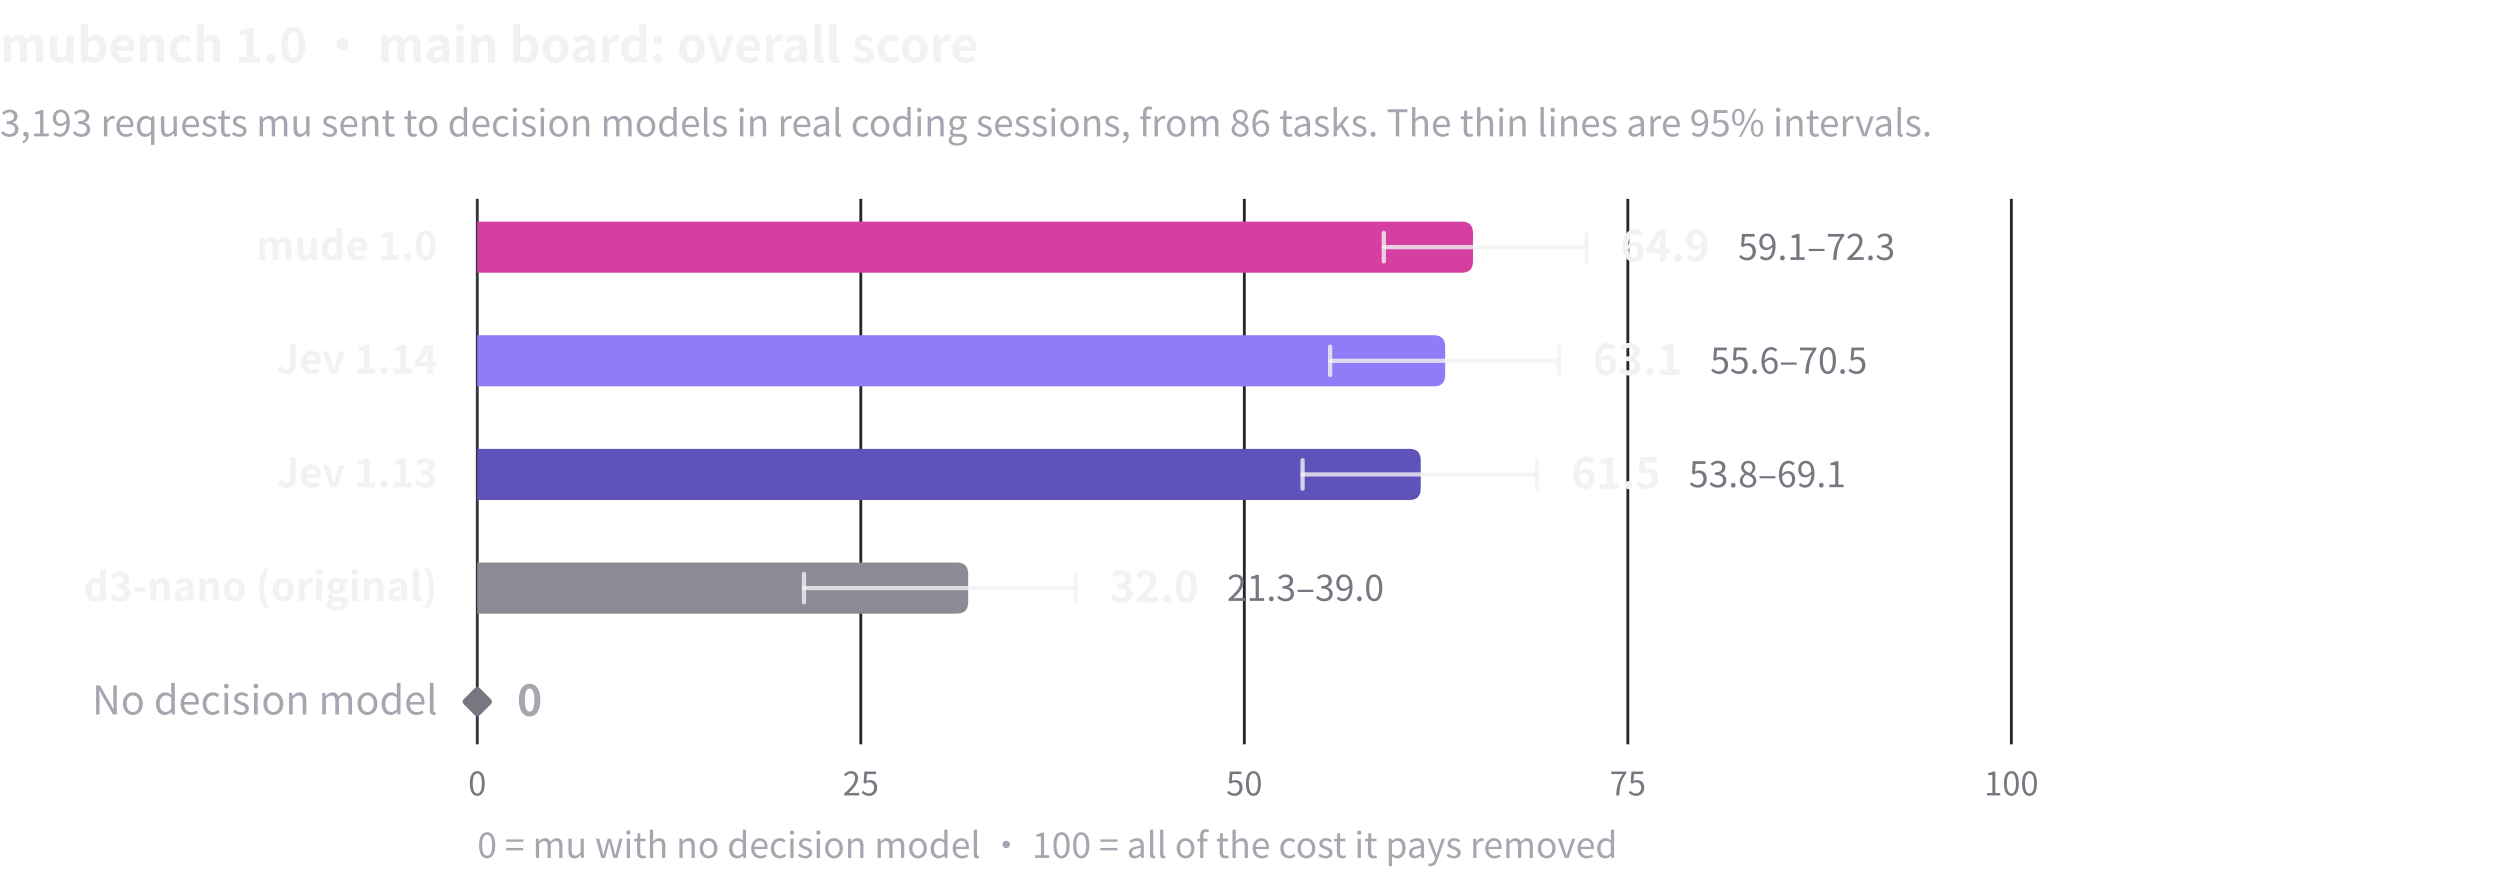
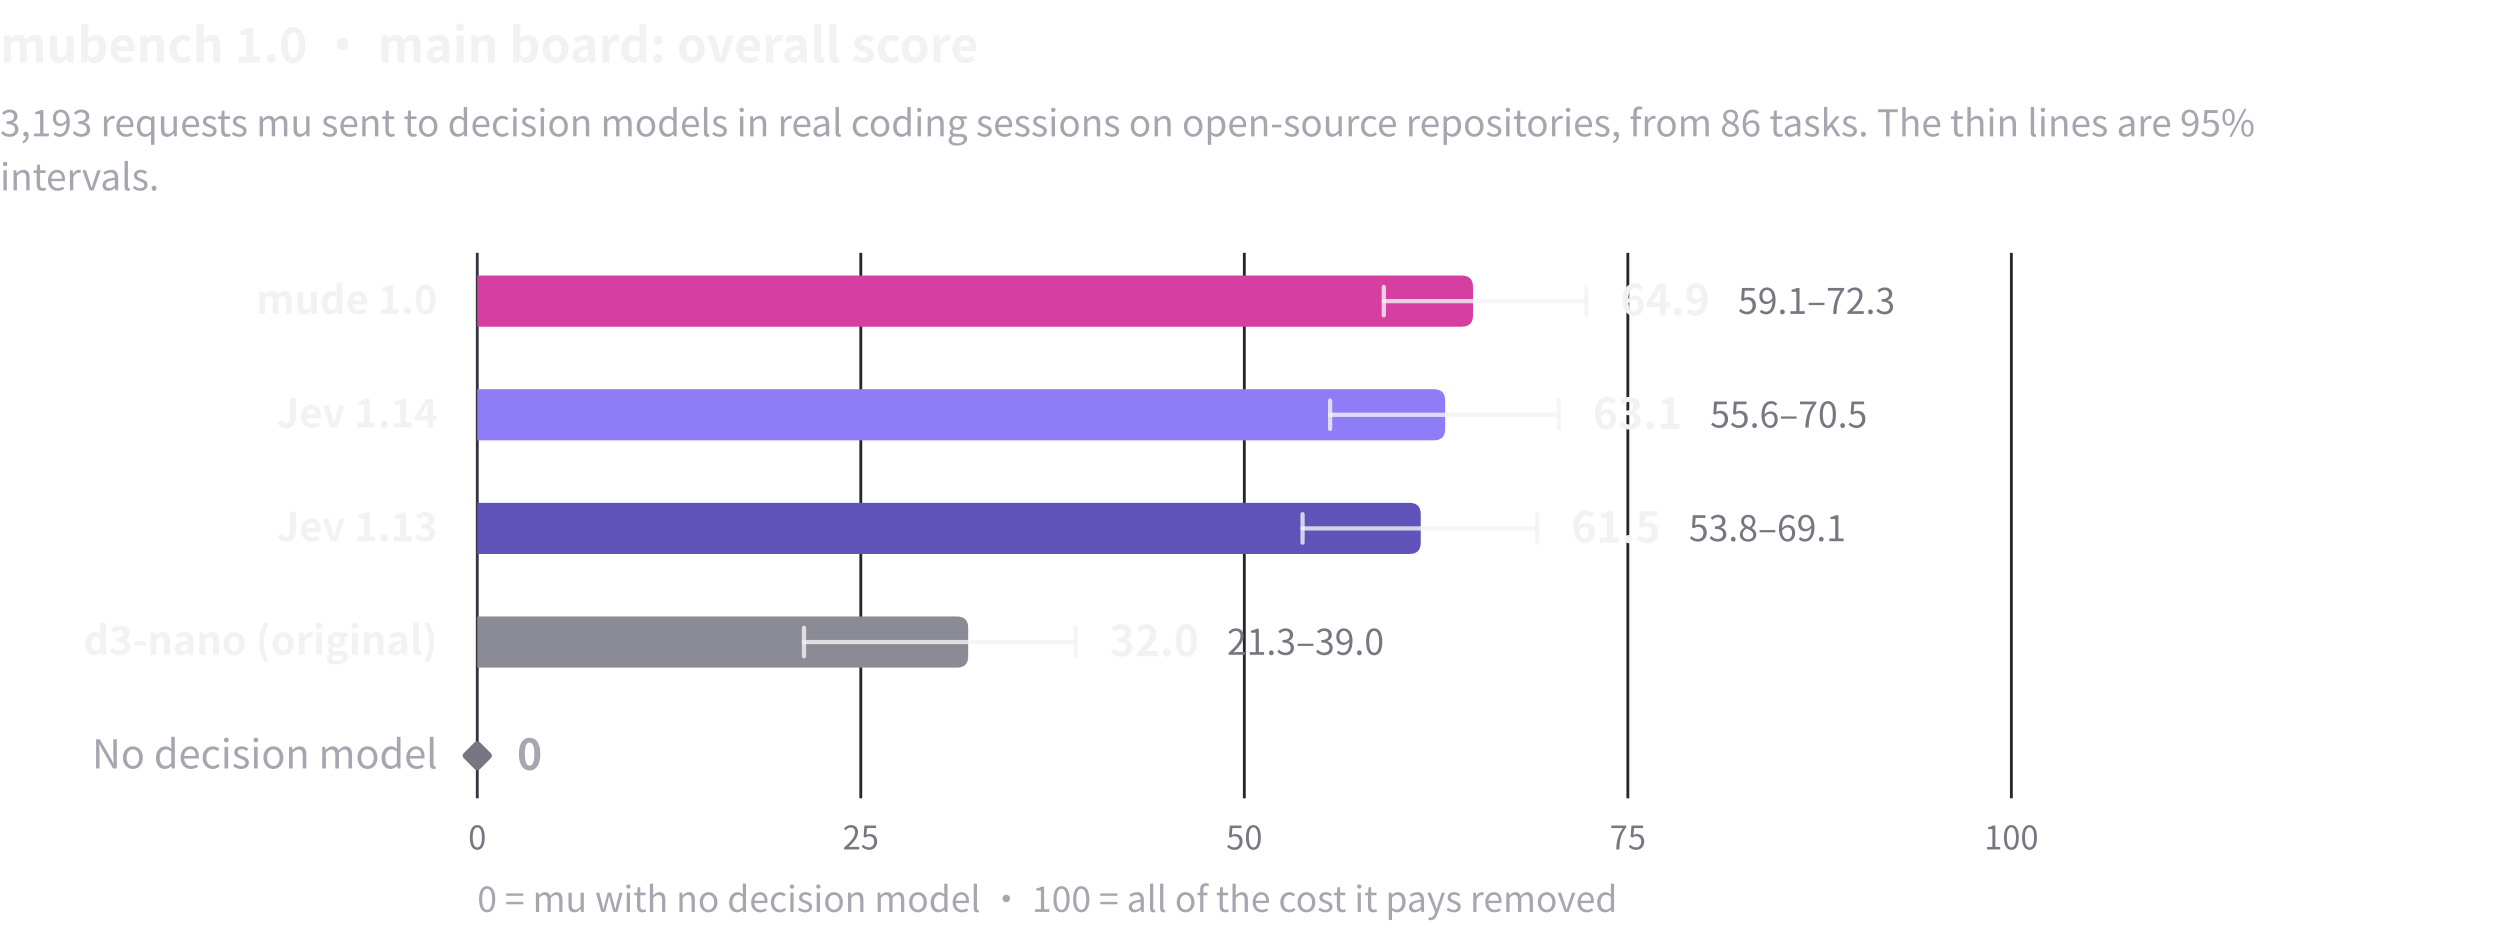
- <svg xmlns="http://www.w3.org/2000/svg" width="880" height="312" viewBox="0 0 880 312" role="img" aria-labelledby="t d" font-family="-apple-system, BlinkMacSystemFont, &quot;Segoe UI&quot;, &quot;PingFang SC&quot;, &quot;Hiragino Sans GB&quot;, &quot;Noto Sans CJK SC&quot;, &quot;Noto Sans SC&quot;, &quot;Microsoft YaHei&quot;, &quot;Helvetica Neue&quot;, Arial, sans-serif">
+ <svg xmlns="http://www.w3.org/2000/svg" width="880" height="331" viewBox="0 0 880 331" role="img" aria-labelledby="t d" font-family="-apple-system, BlinkMacSystemFont, &quot;Segoe UI&quot;, &quot;PingFang SC&quot;, &quot;Hiragino Sans GB&quot;, &quot;Noto Sans CJK SC&quot;, &quot;Noto Sans SC&quot;, &quot;Microsoft YaHei&quot;, &quot;Helvetica Neue&quot;, Arial, sans-serif">
  <text x="0" y="22" font-size="17" font-weight="650" fill="#f2f2f4">mubench 1.0 · main board: overall score</text>
-   <text x="0" y="48" font-size="13" fill="#a6a6b0">3,193 requests mu sent to decision models in real coding sessions, from 86 tasks. The thin lines are 95% intervals.</text>
-   <line x1="168" y1="70" x2="168" y2="262" stroke="#34343c" stroke-width="1" />
-   <line x1="303" y1="70" x2="303" y2="262" stroke="#26262c" stroke-width="1" />
-   <line x1="438" y1="70" x2="438" y2="262" stroke="#26262c" stroke-width="1" />
-   <line x1="573" y1="70" x2="573" y2="262" stroke="#26262c" stroke-width="1" />
-   <line x1="708" y1="70" x2="708" y2="262" stroke="#26262c" stroke-width="1" />
-   <text x="154" y="91.5" font-size="14" font-weight="600" text-anchor="end" fill="#f2f2f4">mude 1.0</text>
-   <path d="M168,78 H514.5 Q518.5,78 518.5,82 V92 Q518.5,96 514.5,96 H168 Z" fill="#d63fa2" />
-   <line x1="487.1" y1="87" x2="558.4" y2="87" stroke="#f2f2f4" stroke-width="1.5" stroke-linecap="round" opacity="0.8" />
-   <line x1="487.1" y1="82" x2="487.1" y2="92" stroke="#f2f2f4" stroke-width="1.5" stroke-linecap="round" opacity="0.8" />
-   <line x1="558.4" y1="82" x2="558.4" y2="92" stroke="#f2f2f4" stroke-width="1.5" stroke-linecap="round" opacity="0.8" />
-   <text x="570.4" y="92" font-size="15" font-weight="650" style="font-variant-numeric: tabular-nums" fill="#f2f2f4">64.9</text>
-   <text x="611.8" y="91.5" font-size="12.5" style="font-variant-numeric: tabular-nums" fill="#777782">59.1–72.3</text>
-   <text x="154" y="131.5" font-size="14" font-weight="600" text-anchor="end" fill="#f2f2f4">Jev 1.14</text>
-   <path d="M168,118 H504.7 Q508.7,118 508.7,122 V132 Q508.7,136 504.7,136 H168 Z" fill="#8f7cf7" />
-   <line x1="468.2" y1="127" x2="548.7" y2="127" stroke="#f2f2f4" stroke-width="1.5" stroke-linecap="round" opacity="0.8" />
-   <line x1="468.2" y1="122" x2="468.2" y2="132" stroke="#f2f2f4" stroke-width="1.5" stroke-linecap="round" opacity="0.8" />
-   <line x1="548.7" y1="122" x2="548.7" y2="132" stroke="#f2f2f4" stroke-width="1.5" stroke-linecap="round" opacity="0.8" />
-   <text x="560.7" y="132" font-size="15" font-weight="650" style="font-variant-numeric: tabular-nums" fill="#f2f2f4">63.1</text>
-   <text x="602" y="131.5" font-size="12.5" style="font-variant-numeric: tabular-nums" fill="#777782">55.6–70.5</text>
-   <text x="154" y="171.5" font-size="14" font-weight="600" text-anchor="end" fill="#f2f2f4">Jev 1.13</text>
-   <path d="M168,158 H496.1 Q500.1,158 500.1,162 V172 Q500.1,176 496.1,176 H168 Z" fill="#5f52b8" />
-   <line x1="458.5" y1="167" x2="541.1" y2="167" stroke="#f2f2f4" stroke-width="1.5" stroke-linecap="round" opacity="0.8" />
-   <line x1="458.5" y1="162" x2="458.5" y2="172" stroke="#f2f2f4" stroke-width="1.5" stroke-linecap="round" opacity="0.8" />
-   <line x1="541.1" y1="162" x2="541.1" y2="172" stroke="#f2f2f4" stroke-width="1.5" stroke-linecap="round" opacity="0.8" />
-   <text x="553.1" y="172" font-size="15" font-weight="650" style="font-variant-numeric: tabular-nums" fill="#f2f2f4">61.5</text>
-   <text x="594.5" y="171.5" font-size="12.5" style="font-variant-numeric: tabular-nums" fill="#777782">53.8–69.1</text>
-   <text x="154" y="211.5" font-size="14" font-weight="600" text-anchor="end" fill="#f2f2f4">d3-nano (original)</text>
-   <path d="M168,198 H336.8 Q340.8,198 340.8,202 V212 Q340.8,216 336.8,216 H168 Z" fill="#8b8b96" />
-   <line x1="283" y1="207" x2="378.6" y2="207" stroke="#f2f2f4" stroke-width="1.5" stroke-linecap="round" opacity="0.8" />
-   <line x1="283" y1="202" x2="283" y2="212" stroke="#f2f2f4" stroke-width="1.5" stroke-linecap="round" opacity="0.8" />
-   <line x1="378.6" y1="202" x2="378.6" y2="212" stroke="#f2f2f4" stroke-width="1.5" stroke-linecap="round" opacity="0.8" />
-   <text x="390.6" y="212" font-size="15" font-weight="650" style="font-variant-numeric: tabular-nums" fill="#f2f2f4">32.0</text>
-   <text x="431.9" y="211.5" font-size="12.5" style="font-variant-numeric: tabular-nums" fill="#777782">21.3–39.0</text>
-   <text x="154" y="251.5" font-size="14" font-weight="500" text-anchor="end" fill="#a6a6b0">No decision model</text>
-   <rect x="164" y="243" width="8" height="8" rx="1.2" fill="#777782" transform="rotate(45 168 247)" />
-   <text x="182" y="252" font-size="15" font-weight="650" style="font-variant-numeric: tabular-nums" fill="#a6a6b0">0</text>
-   <text x="168" y="280" font-size="11.5" text-anchor="middle" style="font-variant-numeric: tabular-nums" fill="#777782">0</text>
-   <text x="303" y="280" font-size="11.5" text-anchor="middle" style="font-variant-numeric: tabular-nums" fill="#777782">25</text>
-   <text x="438" y="280" font-size="11.5" text-anchor="middle" style="font-variant-numeric: tabular-nums" fill="#777782">50</text>
-   <text x="573" y="280" font-size="11.5" text-anchor="middle" style="font-variant-numeric: tabular-nums" fill="#777782">75</text>
-   <text x="708" y="280" font-size="11.5" text-anchor="middle" style="font-variant-numeric: tabular-nums" fill="#777782">100</text>
-   <text x="168" y="302" font-size="12.5" fill="#a6a6b0">0 = mu with no decision model · 100 = all of the cost it pays removed</text>
+   <text x="0" y="48" font-size="13" fill="#a6a6b0">3,193 requests mu sent to decision models in real coding sessions on open-source repositories, from 86 tasks. The thin lines are 95%</text>
+   <text x="0" y="67" font-size="13" fill="#a6a6b0">intervals.</text>
+   <line x1="168" y1="89" x2="168" y2="281" stroke="#34343c" stroke-width="1" />
+   <line x1="303" y1="89" x2="303" y2="281" stroke="#26262c" stroke-width="1" />
+   <line x1="438" y1="89" x2="438" y2="281" stroke="#26262c" stroke-width="1" />
+   <line x1="573" y1="89" x2="573" y2="281" stroke="#26262c" stroke-width="1" />
+   <line x1="708" y1="89" x2="708" y2="281" stroke="#26262c" stroke-width="1" />
+   <text x="154" y="110.5" font-size="14" font-weight="600" text-anchor="end" fill="#f2f2f4">mude 1.0</text>
+   <path d="M168,97 H514.5 Q518.5,97 518.5,101 V111 Q518.5,115 514.5,115 H168 Z" fill="#d63fa2" />
+   <line x1="487.1" y1="106" x2="558.4" y2="106" stroke="#f2f2f4" stroke-width="1.5" stroke-linecap="round" opacity="0.8" />
+   <line x1="487.1" y1="101" x2="487.1" y2="111" stroke="#f2f2f4" stroke-width="1.5" stroke-linecap="round" opacity="0.8" />
+   <line x1="558.4" y1="101" x2="558.4" y2="111" stroke="#f2f2f4" stroke-width="1.5" stroke-linecap="round" opacity="0.8" />
+   <text x="570.4" y="111" font-size="15" font-weight="650" style="font-variant-numeric: tabular-nums" fill="#f2f2f4">64.9</text>
+   <text x="611.8" y="110.5" font-size="12.5" style="font-variant-numeric: tabular-nums" fill="#777782">59.1–72.3</text>
+   <text x="154" y="150.5" font-size="14" font-weight="600" text-anchor="end" fill="#f2f2f4">Jev 1.14</text>
+   <path d="M168,137 H504.7 Q508.7,137 508.7,141 V151 Q508.7,155 504.7,155 H168 Z" fill="#8f7cf7" />
+   <line x1="468.2" y1="146" x2="548.7" y2="146" stroke="#f2f2f4" stroke-width="1.5" stroke-linecap="round" opacity="0.8" />
+   <line x1="468.2" y1="141" x2="468.2" y2="151" stroke="#f2f2f4" stroke-width="1.5" stroke-linecap="round" opacity="0.8" />
+   <line x1="548.7" y1="141" x2="548.7" y2="151" stroke="#f2f2f4" stroke-width="1.5" stroke-linecap="round" opacity="0.8" />
+   <text x="560.7" y="151" font-size="15" font-weight="650" style="font-variant-numeric: tabular-nums" fill="#f2f2f4">63.1</text>
+   <text x="602" y="150.5" font-size="12.5" style="font-variant-numeric: tabular-nums" fill="#777782">55.6–70.5</text>
+   <text x="154" y="190.5" font-size="14" font-weight="600" text-anchor="end" fill="#f2f2f4">Jev 1.13</text>
+   <path d="M168,177 H496.1 Q500.1,177 500.1,181 V191 Q500.1,195 496.1,195 H168 Z" fill="#5f52b8" />
+   <line x1="458.5" y1="186" x2="541.1" y2="186" stroke="#f2f2f4" stroke-width="1.5" stroke-linecap="round" opacity="0.8" />
+   <line x1="458.5" y1="181" x2="458.5" y2="191" stroke="#f2f2f4" stroke-width="1.5" stroke-linecap="round" opacity="0.8" />
+   <line x1="541.1" y1="181" x2="541.1" y2="191" stroke="#f2f2f4" stroke-width="1.5" stroke-linecap="round" opacity="0.8" />
+   <text x="553.1" y="191" font-size="15" font-weight="650" style="font-variant-numeric: tabular-nums" fill="#f2f2f4">61.5</text>
+   <text x="594.5" y="190.5" font-size="12.5" style="font-variant-numeric: tabular-nums" fill="#777782">53.8–69.1</text>
+   <text x="154" y="230.5" font-size="14" font-weight="600" text-anchor="end" fill="#f2f2f4">d3-nano (original)</text>
+   <path d="M168,217 H336.8 Q340.8,217 340.8,221 V231 Q340.8,235 336.8,235 H168 Z" fill="#8b8b96" />
+   <line x1="283" y1="226" x2="378.6" y2="226" stroke="#f2f2f4" stroke-width="1.5" stroke-linecap="round" opacity="0.8" />
+   <line x1="283" y1="221" x2="283" y2="231" stroke="#f2f2f4" stroke-width="1.5" stroke-linecap="round" opacity="0.8" />
+   <line x1="378.6" y1="221" x2="378.6" y2="231" stroke="#f2f2f4" stroke-width="1.5" stroke-linecap="round" opacity="0.8" />
+   <text x="390.6" y="231" font-size="15" font-weight="650" style="font-variant-numeric: tabular-nums" fill="#f2f2f4">32.0</text>
+   <text x="431.9" y="230.5" font-size="12.5" style="font-variant-numeric: tabular-nums" fill="#777782">21.3–39.0</text>
+   <text x="154" y="270.5" font-size="14" font-weight="500" text-anchor="end" fill="#a6a6b0">No decision model</text>
+   <rect x="164" y="262" width="8" height="8" rx="1.2" fill="#777782" transform="rotate(45 168 266)" />
+   <text x="182" y="271" font-size="15" font-weight="650" style="font-variant-numeric: tabular-nums" fill="#a6a6b0">0</text>
+   <text x="168" y="299" font-size="11.5" text-anchor="middle" style="font-variant-numeric: tabular-nums" fill="#777782">0</text>
+   <text x="303" y="299" font-size="11.5" text-anchor="middle" style="font-variant-numeric: tabular-nums" fill="#777782">25</text>
+   <text x="438" y="299" font-size="11.5" text-anchor="middle" style="font-variant-numeric: tabular-nums" fill="#777782">50</text>
+   <text x="573" y="299" font-size="11.5" text-anchor="middle" style="font-variant-numeric: tabular-nums" fill="#777782">75</text>
+   <text x="708" y="299" font-size="11.5" text-anchor="middle" style="font-variant-numeric: tabular-nums" fill="#777782">100</text>
+   <text x="168" y="321" font-size="12.5" fill="#a6a6b0">0 = mu with no decision model · 100 = all of the cost it pays removed</text>
</svg>
